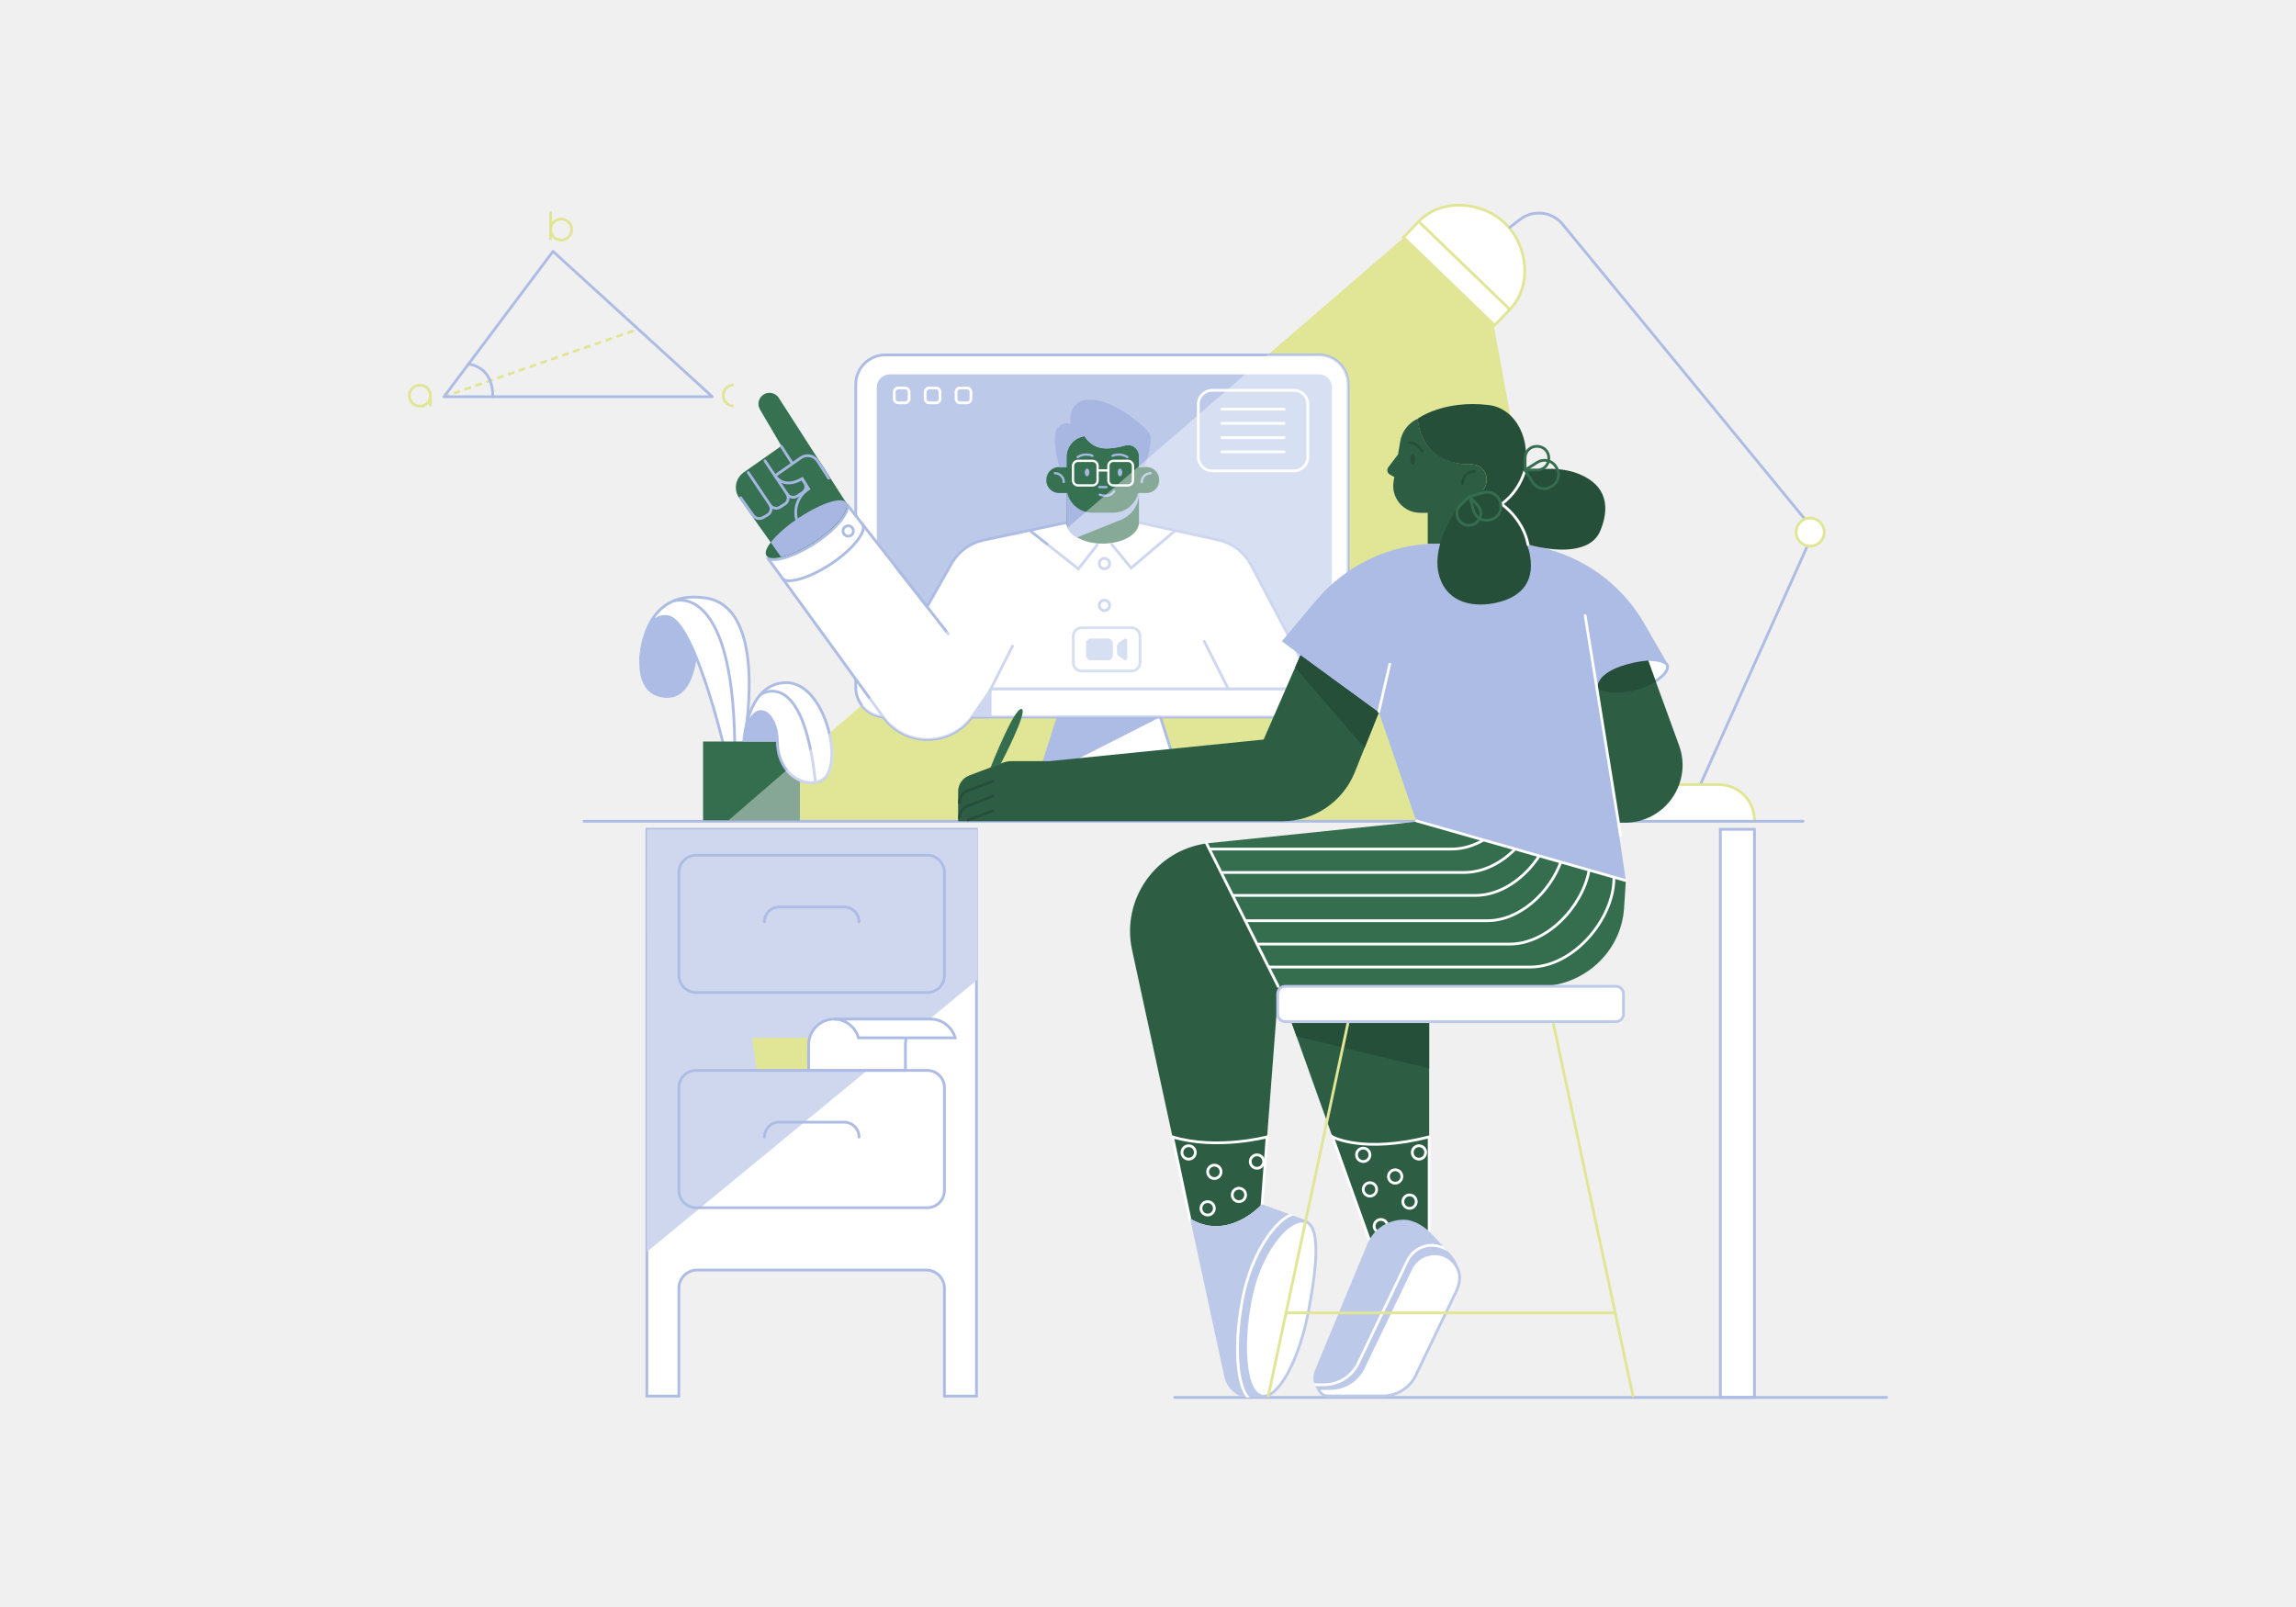
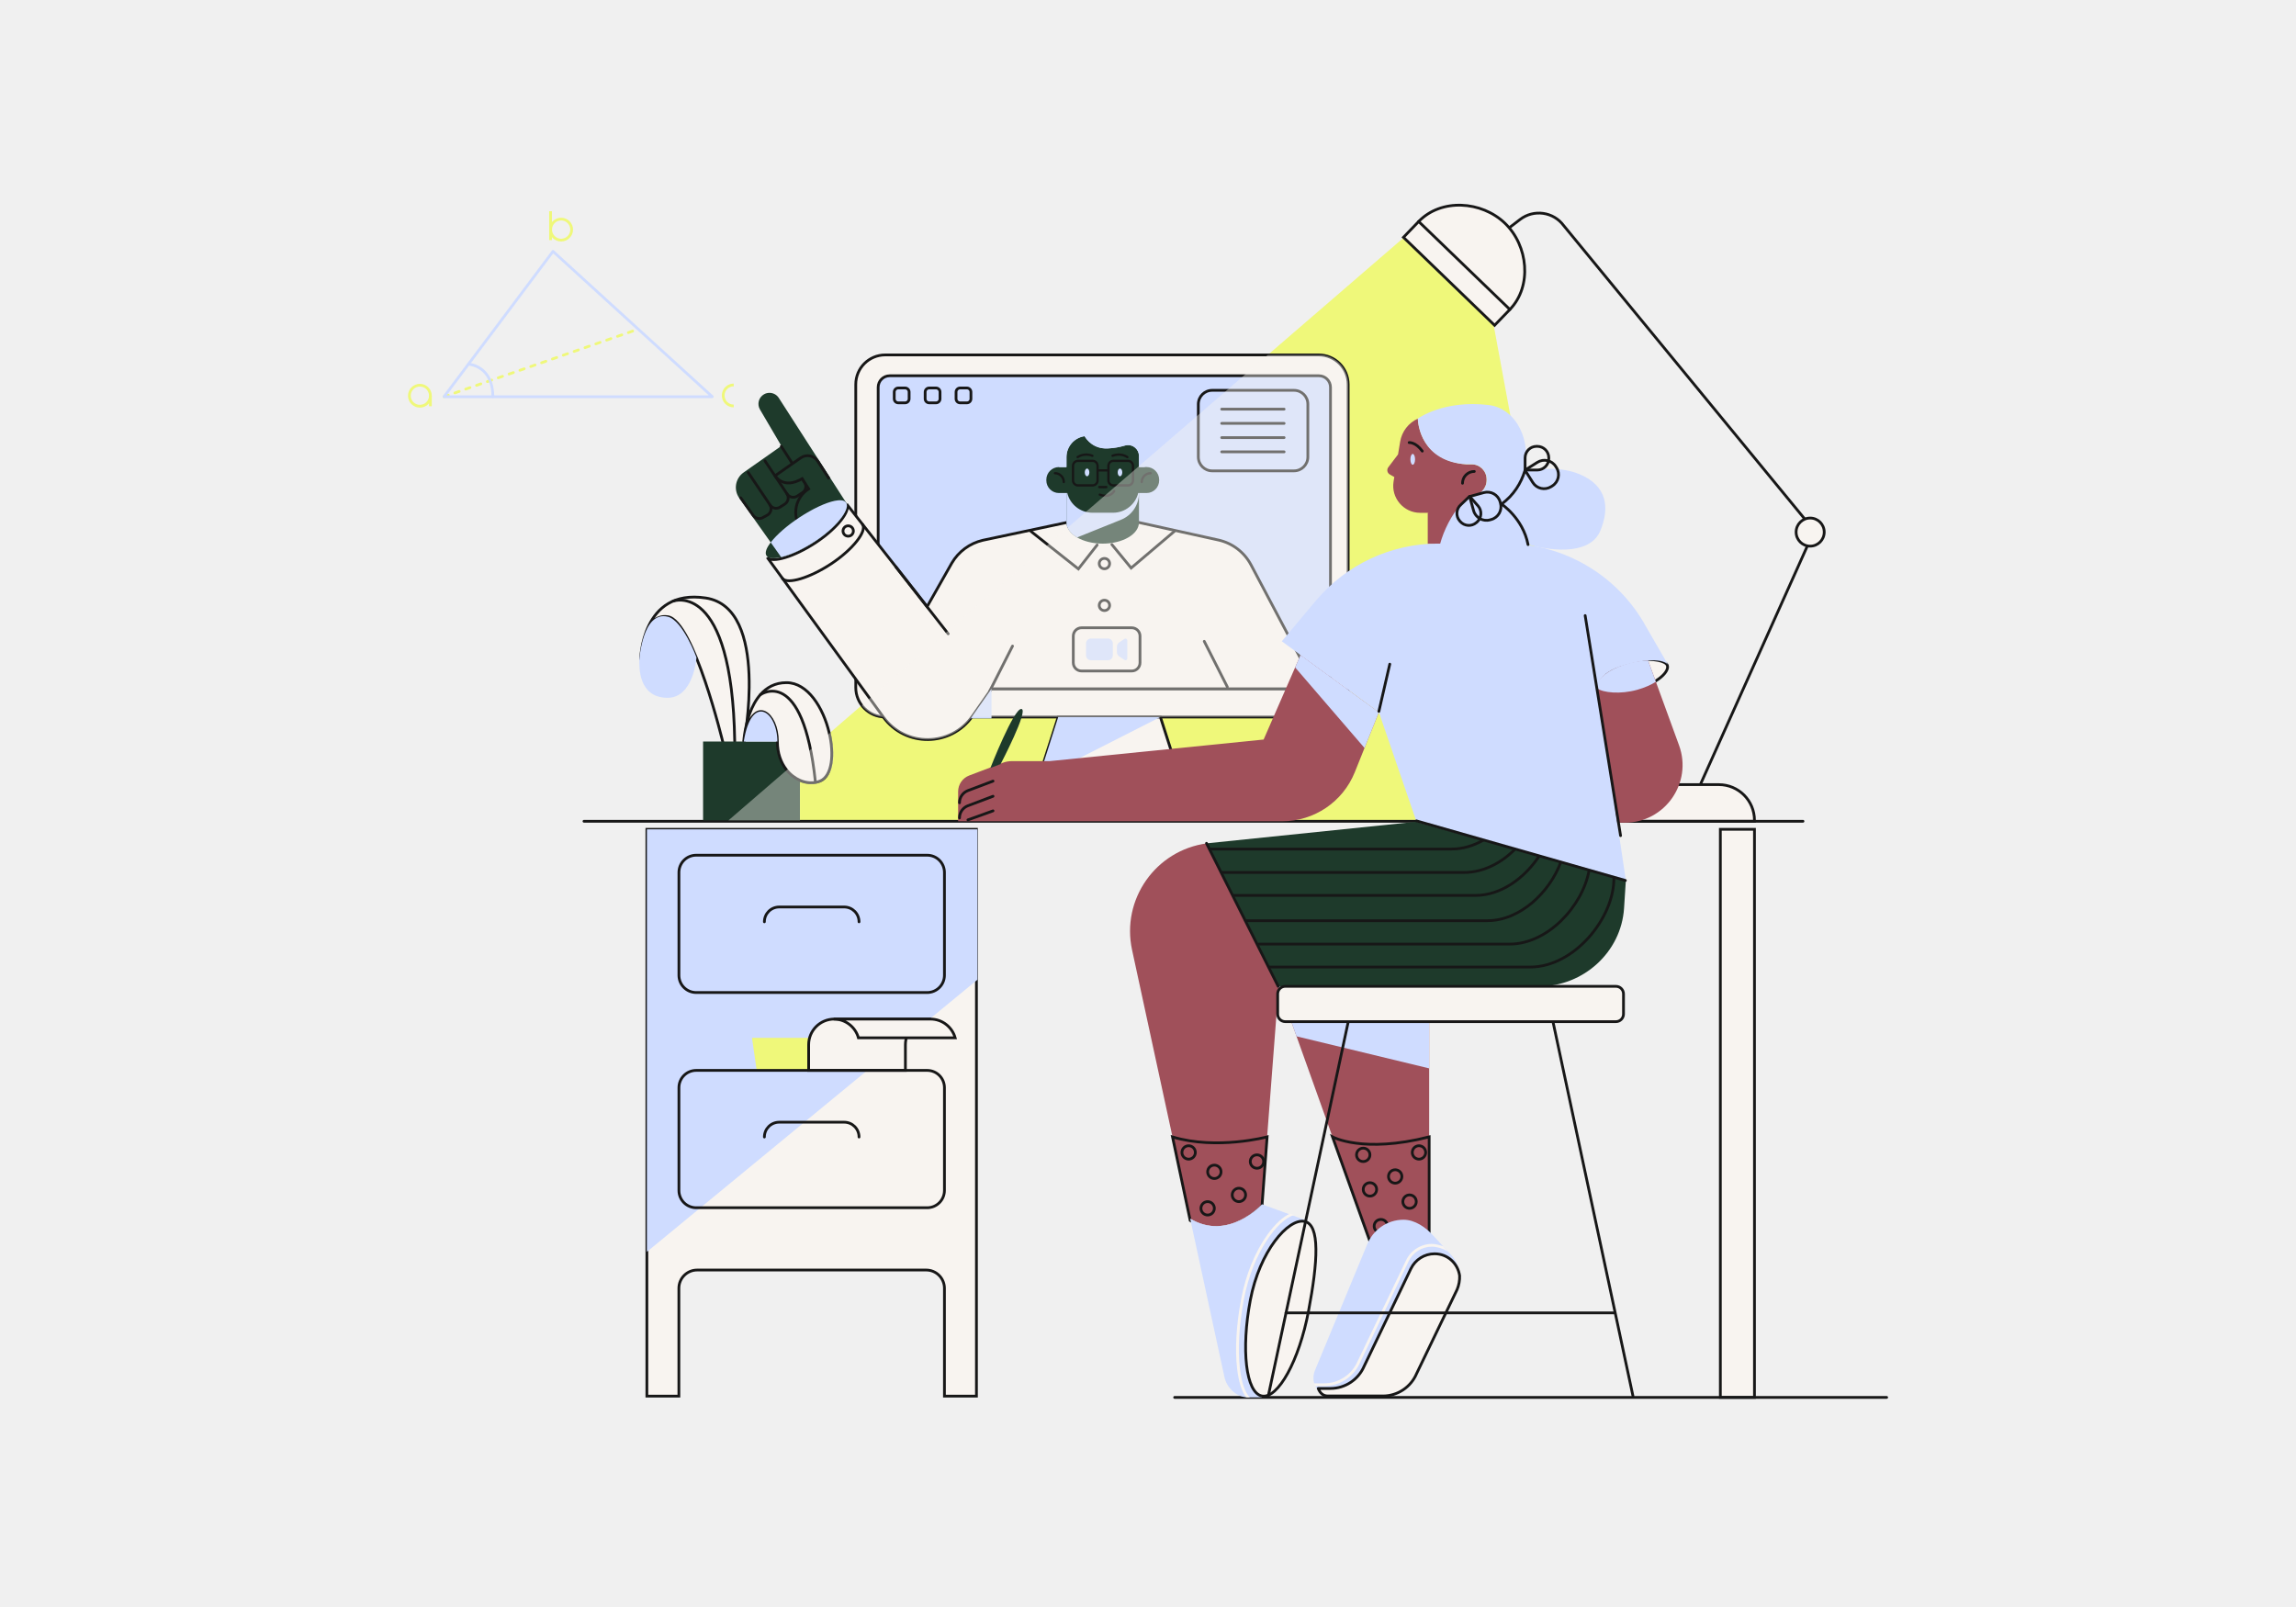
<svg xmlns="http://www.w3.org/2000/svg" version="1.1" id="Слой_1" x="0px" y="0px" viewBox="0 0 5000 3500" style="enable-background:new 0 0 5000 3500;" xml:space="preserve">
  <style type="text/css">
- 	.st0{fill:#E0E695;}
- 	.st1{fill:#FFFFFF;stroke:#E0E695;stroke-width:6;stroke-linecap:round;stroke-miterlimit:10;}
- 	.st2{fill:none;stroke:#E0E695;stroke-width:6;stroke-linecap:round;stroke-miterlimit:10;}
- 	.st3{fill:none;stroke:#ADBCE4;stroke-width:6;stroke-linecap:round;stroke-miterlimit:10;}
- 	.st4{fill:#FFFFFF;stroke:#ADBCE4;stroke-width:6;stroke-linecap:round;stroke-miterlimit:10;}
- 	.st5{fill:#BDC9E9;stroke:#BDC9E9;stroke-width:6;stroke-linejoin:round;stroke-miterlimit:10;}
- 	.st6{fill:none;stroke:#FFFFFF;stroke-width:6;stroke-linecap:round;stroke-miterlimit:10;}
- 	.st7{fill:#ADBCE4;}
- 	.st8{fill:#FFFFFF;stroke:#ADBCE4;stroke-width:6;stroke-miterlimit:10;}
- 	.st9{fill:#356D4F;}
- 	.st10{fill:#367152;}
- 	.st11{fill:none;stroke:#A8B7E2;stroke-width:6;stroke-linecap:round;stroke-miterlimit:10;}
- 	.st12{fill:#A8B7E2;}
- 	.st13{fill:none;stroke:#A8B7E2;stroke-width:5;stroke-linecap:round;stroke-miterlimit:10;}
- 	.st14{fill:none;stroke:#FFFFFF;stroke-width:5;stroke-miterlimit:10;}
- 	.st15{fill:none;stroke:#BDC9E9;stroke-width:6;stroke-linejoin:round;stroke-miterlimit:10;}
- 	.st16{fill:#BDC9E9;}
- 	.st17{fill:#CFD7EF;}
- 	.st18{opacity:0.4;fill:#FFFFFF;}
- 	.st19{fill:#2D5E44;}
- 	.st20{fill:#264F39;}
- 	.st21{fill:#FFFFFF;stroke:#BDC9E9;stroke-width:6;stroke-linejoin:round;stroke-miterlimit:10;}
- 	.st22{fill:#FFFFFF;}
- 	.st23{fill:none;stroke:#FFFFFF;stroke-width:6;stroke-linecap:round;stroke-linejoin:round;stroke-miterlimit:10;}
- 	.st24{fill:#FFFFFF;stroke:#ADBCE4;stroke-width:6;stroke-linejoin:round;stroke-miterlimit:10;}
- 	.st25{fill:none;stroke:#264F39;stroke-width:6;stroke-linecap:round;stroke-miterlimit:10;}
- 	.st26{fill:none;stroke:#356D4F;stroke-width:6;stroke-linejoin:round;stroke-miterlimit:10;}
+ 	.st0{fill:#EFF87A;}
+ 	.st1{fill:#F8F4F0;stroke:#171717;stroke-width:6;stroke-linecap:round;stroke-miterlimit:10;}
+ 	.st2{fill:none;stroke:#171717;stroke-width:6;stroke-linecap:round;stroke-miterlimit:10;}
+ 	.st3{fill:none;stroke:#171717;stroke-width:6;stroke-linecap:round;stroke-miterlimit:10;}
+ 	.st4{fill:#F8F4F0;stroke:#171717;stroke-width:6;stroke-linecap:round;stroke-miterlimit:10;}
+ 	.st5{fill:#CFDCFF;stroke:#171717;stroke-width:6;stroke-linejoin:round;stroke-miterlimit:10;}
+ 	.st6{fill:none;stroke:#171717;stroke-width:6;stroke-linecap:round;stroke-miterlimit:10;}
+ 	.st7{fill:#CFDCFF;}
+ 	.st8{fill:#F8F4F0;stroke:#171717;stroke-width:6;stroke-miterlimit:10;}
+ 	.st9{fill:#1E3A2B;}
+ 	.st10{fill:#1E3A2B;}
+ 	.st11{fill:none;stroke:#171717;stroke-width:6;stroke-linecap:round;stroke-miterlimit:10;}
+ 	.st12{fill:#CFDCFF;}
+ 	.st13{fill:none;stroke:#171717;stroke-width:5;stroke-linecap:round;stroke-miterlimit:10;}
+ 	.st14{fill:none;stroke:#171717;stroke-width:5;stroke-miterlimit:10;}
+ 	.st15{fill:none;stroke:#171717;stroke-width:6;stroke-linejoin:round;stroke-miterlimit:10;}
+ 	.st16{fill:#CFDCFF;}
+ 	.st17{fill:#CFDCFF;}
+ 	.st18{opacity:0.4;fill:#F8F4F0;}
+ 	.st19{fill:#A0505A;}
+ 	.st20{fill:#CFDCFF;}
+ 	.st21{fill:#F8F4F0;stroke:#171717;stroke-width:6;stroke-linejoin:round;stroke-miterlimit:10;}
+ 	.st22{fill:#F8F4F0;}
+ 	.st23{fill:none;stroke:#171717;stroke-width:6;stroke-linecap:round;stroke-linejoin:round;stroke-miterlimit:10;}
+ 	.st24{fill:#F8F4F0;stroke:#171717;stroke-width:6;stroke-linejoin:round;stroke-miterlimit:10;}
+ 	.st25{fill:none;stroke:#171717;stroke-width:6;stroke-linecap:round;stroke-miterlimit:10;}
+ 	.st26{fill:none;stroke:#171717;stroke-width:6;stroke-linejoin:round;stroke-miterlimit:10;}
</style>
  <g id="LAMP">
    <polygon class="st0" points="3055.2,519 3253.1,710 3452,1786.7 1586.3,1786.7  " />
    <g>
      <g>
        <path class="st1" d="M3254.8,708.5l-198.5-191.6l33.2-34.5c48.9-50.8,137-45,187.8,3.8v0c50.8,48.9,59.7,137,10.8,187.8     L3254.8,708.5z" />
        <line class="st2" x1="3288" y1="674" x2="3089.4" y2="482.4" />
      </g>
      <path class="st3" d="M3288.2,494.9l22.2-17c29.8-22.8,72.6-16.8,94.9,13.5l545.6,664.2l-279.3,622.9" />
      <circle class="st1" cx="3942" cy="1158.9" r="30.6" />
      <path class="st1" d="M3594,1708.9h149.1c42.9,0,77.6,34.8,77.6,77.6v2.2h-304.4v-2.2C3516.4,1743.7,3551.1,1708.9,3594,1708.9z" />
    </g>
  </g>
  <g id="COMPUTER">
    <g id="COMPUTER_1_">
      <path class="st4" d="M2871.7,1561.6h-943.9c-35.5,0-64.2-28.7-64.2-64.2V837.2c0-35.5,28.7-64.2,64.2-64.2h943.9    c35.5,0,64.2,28.7,64.2,64.2v660.1C2936,1532.8,2907.2,1561.6,2871.7,1561.6z" />
      <path class="st5" d="M2872.3,1500.2h-934.8c-13.9,0-25.1-11.3-25.1-25.1V843.5c0-13.9,11.3-25.1,25.1-25.1h934.8    c13.9,0,25.1,11.3,25.1,25.1V1475C2897.5,1488.9,2886.2,1500.2,2872.3,1500.2z" />
      <g>
        <path class="st6" d="M1971,877.4h-14.8c-4.8,0-8.8-3.9-8.8-8.8v-14.8c0-4.8,3.9-8.8,8.8-8.8h14.8c4.8,0,8.8,3.9,8.8,8.8v14.8     C1979.7,873.5,1975.8,877.4,1971,877.4z" />
        <path class="st6" d="M2038.3,877.4h-14.8c-4.8,0-8.8-3.9-8.8-8.8v-14.8c0-4.8,3.9-8.8,8.8-8.8h14.8c4.8,0,8.8,3.9,8.8,8.8v14.8     C2047.1,873.5,2043.1,877.4,2038.3,877.4z" />
        <path class="st6" d="M2105.6,877.4h-14.8c-4.8,0-8.8-3.9-8.8-8.8v-14.8c0-4.8,3.9-8.8,8.8-8.8h14.8c4.8,0,8.8,3.9,8.8,8.8v14.8     C2114.4,873.5,2110.5,877.4,2105.6,877.4z" />
      </g>
      <g>
        <polygon class="st4" points="2599,1786.7 2232.6,1786.7 2304.5,1561.6 2527,1561.6    " />
        <polygon class="st7" points="2261.4,1696.6 2304.5,1561.6 2527,1561.6    " />
      </g>
      <g>
        <path class="st6" d="M2817.9,1025.5h-178.1c-16.7,0-30.2-13.5-30.2-30.2v-115c0-16.7,13.5-30.2,30.2-30.2h178.1     c16.7,0,30.2,13.5,30.2,30.2v115C2848.1,1012,2834.6,1025.5,2817.9,1025.5z" />
        <line class="st6" x1="2660.5" y1="891.1" x2="2796.4" y2="891.1" />
        <line class="st6" x1="2660.5" y1="922.1" x2="2796.4" y2="922.1" />
        <line class="st6" x1="2660.5" y1="953.1" x2="2796.4" y2="953.1" />
        <line class="st6" x1="2660.5" y1="984.1" x2="2796.4" y2="984.1" />
      </g>
    </g>
    <g id="TEACHER">
      <g id="SHIRT">
        <path class="st8" d="M2867.1,1500.2h-707.9l-41.5,59.5c-46.9,67.2-146,68.2-194.2,1.9l-252.8-347.7     c10.6,13.2,59.1-1.5,105.3-31.9c46.9-30.9,77.2-69.8,67.7-84.2l175.3,223.4l53.7-94.8c14.7-25.1,39.1-43.1,67.5-49.7l182.7-38.7     h157.5l173.6,38.3c30.2,6.9,55.8,26.6,70.3,53.9L2867.1,1500.2z" />
        <line class="st3" x1="2672.8" y1="1496.1" x2="2622.5" y2="1396.8" />
        <line class="st3" x1="2155.2" y1="1505.4" x2="2205" y2="1407.1" />
        <line class="st3" x1="1950.8" y1="1234.5" x2="2064.9" y2="1380.4" />
        <polyline class="st3" points="2421.3,1186 2463.3,1237.1 2557.3,1157.3    " />
        <polyline class="st3" points="2389.2,1187 2348.4,1239.1 2245.1,1157.3    " />
        <path class="st3" d="M1878.5,1142.5c9.5,14.5-20.9,53.9-68.1,85.2c-46.4,30.8-95.6,45.6-106.3,32.3" />
        <circle class="st3" cx="1847.1" cy="1156.5" r="11.3" />
        <circle class="st3" cx="2405.1" cy="1227.5" r="11.3" />
        <circle class="st3" cx="2405.1" cy="1318.5" r="11.3" />
        <polygon class="st7" points="2114.1,1564.5 2159.2,1500.2 2159.2,1564.5    " />
      </g>
      <g id="ARM">
        <path class="st9" d="M1774.9,1179c-46.2,30.4-94.7,45.1-105.3,31.9c-0.2-0.2-0.3-0.4-0.5-0.7c-2.2-3.3-2-7.8,0-13.3     c6.9-18.1,35.4-46.1,71.6-69.9c28.8-19,57.2-32.2,76.9-36.3c11.4-2.3,19.9-1.6,24,2.8c0,0,0,0,0,0l1,1.2c0,0,0,0,0,0     C1852,1109.1,1821.8,1148.1,1774.9,1179z" />
        <path class="st10" d="M1774.9,1179c-26.3,17.3-53.4,29.6-73.8,34.4c0,0,0,0,0,0l-91.3-128.8c-12.7-18-8.5-42.9,9.6-55.6     l82.2-57.8l-46.6-79.3c-6.8-11.5-2.9-26.4,8.7-33.1c3.8-2.2,7.9-3.2,12-3.2c7.9,0,15.7,3.9,20.3,11.1l145.7,226.6l1,1.6     c0,0,0,0,0,0C1852,1109.1,1821.8,1148.1,1774.9,1179z" />
        <path class="st11" d="M1701.4,972.1l50.9,78.9c4.7,7.4,2.6,17.2-4.8,22l-11.3,7.4c-7.4,4.9-17.4,2.8-22.2-4.6l-48.1-72" />
        <path class="st11" d="M1713.8,1075.6c4.9,7.5,2.7,17.6-4.8,22.4l-10.3,6.5c-7.4,4.7-17.2,2.6-22-4.7" />
        <path class="st11" d="M1629.4,1029.2l47.1,70c4.9,7.5,2.8,17.6-4.9,22.4l-9.6,5.3c-7.2,4.6-16.7,2.7-21.7-4.3l-27.3-38.5" />
        <path class="st10" d="M1807.7,1040.5l-23.9-37.1c-7.9-12.3-24.4-15.7-36.5-7.5l-59.3,40.2c0,0,17.2,30.9,59,6.4l14,22.3l0,0     c-28.6,18.1-36.8,56.2-18.2,84.5L1807.7,1040.5z" />
        <path class="st11" d="M1804.6,1041.5l-23.9-37.1c-7.9-12.3-24.4-15.7-36.5-7.5l-56.2,39.2c0,0,17.2,30.9,59,6.4l14,22.3l0,0     c-28.6,18.1-36.8,56.2-18.2,84.5" />
        <path class="st12" d="M1774.9,1179c-26.3,17.3-53.4,29.6-73.8,34.4h0l-22.7-32c12.7-16.6,35.4-36.6,62.3-54.3     c28.8-19,57.2-32.2,76.9-36.3c11.4-2.3,19.9-1.6,24,2.8c0,0,0,0,0,0l1,1.2c0,0,0,0,0,0c0.1,0.2,0.2,0.3,0.3,0.5     c0.1,0.1,0.1,0.2,0.2,0.4c0.1,0.2,0.2,0.3,0.3,0.5C1850.2,1111.5,1820.3,1149,1774.9,1179z" />
      </g>
      <g id="HEAD_2_">
        <g>
          <path class="st10" d="M2480.3,1050v87.9c0,25.5-35.4,46.1-78.9,46.1c-43.6,0-78.9-20.6-78.9-46.1V1050H2480.3z" />
          <path class="st12" d="M2345.6,1170.5c-14.3-8.3-23.2-19.9-23.2-32.6V1050h157.9v24.4c0,25.3-15.4,48-38.8,57.5L2345.6,1170.5z" />
        </g>
        <path class="st10" d="M2524.3,1044.8v1.5c0,15.2-12.3,27.5-27.5,27.5h-18.1c-6.1,24.6-28.3,42.9-54.9,42.9h-44.8     c-26.5,0-48.8-18.2-54.8-42.9h-18.1c-15.2,0-27.5-12.3-27.5-27.5v-1.5c0-15.2,12.3-27.5,27.5-27.5h16.4v-21.7     c0-23.2,17.1-42.4,39.4-45.6c4.9,8.2,19.7,27.8,49.9,26.7c14.2-0.5,27.4-3.2,38.3-6.4c13.1-3.8,26.2,4.2,29.5,16.7     c0.5,2.8,0.8,5.6,0.8,8.5v21.7h16.4C2511.9,1017.2,2524.3,1029.6,2524.3,1044.8z" />
        <path class="st12" d="M2492.9,1017.2h-12.6v-24.1c0-2.1-0.3-4.2-0.8-6.1c-3.3-12.5-16.4-20.5-29.5-16.7     c-10.9,3.2-24,5.9-38.3,6.4c-30.2,1.1-45-18.5-49.9-26.7c-22.3,3.2-39.4,22.4-39.4,45.6v21.7h-15.7c0,0-18-65.1-4.5-83.5     c13.3-18.1,29.3-10.2,29.3-10.2s-9.6-54.2,44-53.2c53.5,1,123.1,63.1,128.2,74.5C2511.7,962.4,2492.9,1017.2,2492.9,1017.2z" />
        <g>
          <g>
            <path class="st13" d="M2486.4,1049.9c0-10.7,8.7-19.3,19.3-19.3" />
            <path class="st13" d="M2316.6,1049.9c0-10.7-8.7-19.3-19.3-19.3" />
          </g>
          <g>
            <path class="st13" d="M2455.1,995.6c0,0-14.2-10.4-32.3-2.9" />
            <path class="st13" d="M2346.7,995.6c0,0,14.2-10.4,32.3-2.9" />
            <path class="st13" d="M2426.3,1069.4c0,0-7.7,16.6-31.3,7.9" />
            <path class="st13" d="M2393.9,1060.8c6.1,0.4,15.4,0,15.4,0" />
            <ellipse class="st12" cx="2439" cy="1028.9" rx="5" ry="8.4" />
            <ellipse class="st12" cx="2367.3" cy="1028.9" rx="5" ry="8.4" />
          </g>
        </g>
        <g>
          <path class="st14" d="M2379.2,1057.2h-31.5c-6.1,0-11-4.9-11-11v-31.5c0-6.1,4.9-11,11-11h31.5c6.1,0,11,4.9,11,11v31.5      C2390.3,1052.2,2385.3,1057.2,2379.2,1057.2z" />
          <path class="st14" d="M2456.3,1057.2h-31.5c-6.1,0-11-4.9-11-11v-31.5c0-6.1,4.9-11,11-11h31.5c6.1,0,11,4.9,11,11v31.5      C2467.3,1052.2,2462.4,1057.2,2456.3,1057.2z" />
          <line class="st14" x1="2390.3" y1="1024.5" x2="2413.8" y2="1024.5" />
        </g>
      </g>
    </g>
    <g id="ICON">
      <path class="st15" d="M2464.6,1461.4h-109.3c-9.9,0-18-8-18-18v-58.1c0-9.9,8-18,18-18h109.3c9.9,0,18,8,18,18v58.1    C2482.6,1453.3,2474.6,1461.4,2464.6,1461.4z" />
      <g>
        <path class="st16" d="M2412.7,1438h-37c-5.9,0-10.7-4.8-10.7-10.7v-25.9c0-5.9,4.8-10.7,10.7-10.7h37c5.9,0,10.7,4.8,10.7,10.7     v25.9C2423.4,1433.2,2418.6,1438,2412.7,1438z" />
        <path class="st16" d="M2448.7,1437.3l-11.4-7.6c-3.1-2.1-5-5.7-5-9.6v-11.4c0-3.9,1.9-7.5,5-9.6l11.4-7.6     c2.7-1.8,6.2,0.2,6.2,3.6v38.7C2455,1437.1,2451.4,1439.1,2448.7,1437.3z" />
      </g>
    </g>
  </g>
  <g id="TABLE">
    <line class="st3" x1="3926.4" y1="1788.7" x2="1271.7" y2="1788.7" />
    <g>
      <path class="st4" d="M2126.4,1806.2v1234.6h-69.7v-235c0-21.9-17.8-39.7-39.7-39.7h-498.9c-21.9,0-39.7,17.8-39.7,39.7v235h-69.7    V1806.2H2126.4z" />
      <polygon class="st17" points="2128.5,1806.2 2128.5,2133.8 1408.7,2726.5 1408.8,1806.2   " />
      <path class="st3" d="M2056.7,1900.2v223.9c0,20.8-16.8,37.6-37.6,37.6h-503c-20.8,0-37.6-16.8-37.6-37.6v-223.9    c0-20.8,16.8-37.6,37.6-37.6h503C2039.9,1862.6,2056.7,1879.4,2056.7,1900.2z" />
      <polygon class="st0" points="1895.5,2331.3 1647.9,2331.3 1637.6,2260.4 1885.3,2260.4   " />
      <g>
        <path class="st4" d="M2027.6,2219.5c-30.9,0-55.9,25-55.9,55.9v55.9H1761v-55.9c0-30.9,25-55.9,55.9-55.9H2027.6z" />
        <path class="st4" d="M2080.1,2260.4h-210.7c-6.5-23.6-28.2-40.9-53.9-40.9h210.7C2051.9,2219.5,2073.5,2236.8,2080.1,2260.4z" />
      </g>
      <path class="st3" d="M2056.7,2368.9v223.9c0,20.8-16.8,37.6-37.6,37.6h-503c-20.8,0-37.6-16.8-37.6-37.6v-223.9    c0-20.8,16.8-37.6,37.6-37.6h503C2039.9,2331.3,2056.7,2348.1,2056.7,2368.9z" />
      <path class="st3" d="M1664.6,2007.7c0-17.8,14.4-32.3,32.3-32.3h141.5c17.8,0,32.3,14.4,32.3,32.3" />
      <path class="st3" d="M1664.6,2476.4c0-17.8,14.4-32.3,32.3-32.3h141.5c17.8,0,32.3,14.4,32.3,32.3" />
    </g>
    <rect x="3746.4" y="1806.2" class="st4" width="74.3" height="1237.3" />
    <line class="st3" x1="2558" y1="3043.5" x2="4108.6" y2="3043.5" />
  </g>
  <g id="PLANT">
    <path class="st4" d="M1619.7,1619h-44.9c0,0-64.1-267.1-120.4-275.8s-59.2,94.1-59.2,94.1s1-156.3,141.7-134.9   C1677.7,1323.8,1619.7,1619,1619.7,1619z" />
    <path class="st3" d="M1465.9,1309.2c0,0,128.3-47.4,134.1,305.8" />
    <rect x="1531.1" y="1615" class="st9" width="210.9" height="171.7" />
    <path class="st4" d="M1786.4,1700.9c-13.4,5.8-29.4,5.1-44.3-1.4c-11-4.8-21.4-12.7-29.8-23.5c-11.6-15-19.4-35.5-19.4-61v0   c0-61.8-49.2-100.6-69.4-18.8c-1.4,5.7-2.7,11.9-3.8,18.8l0-0.2l0-0.4v0c0-0.2,0-0.5,0.1-0.8l0-0.4c0.4-5.1,1.9-20.2,6.5-38.4   c3.4-13.5,8.5-28.5,16.1-42.4c3.8-6.9,8.2-13.5,13.4-19.4c13.4-15.4,31.8-26.2,56.9-26.2c46.2,0,80,54.4,92.9,108.6   C1816.9,1642.5,1812.3,1689.6,1786.4,1700.9z" />
    <path class="st3" d="M1655.9,1513c0,0,92.6-65.9,119.8,189.8" />
    <path class="st7" d="M1392.2,1437.3c0,16.5-1.9,79.6,58.3,82.5s66.2-88,66.2-88s-29.6-80.4-62.3-88.6   C1399.1,1329.3,1392.2,1437.3,1392.2,1437.3z" />
    <path class="st7" d="M1692.9,1615h-73.2C1636.6,1509.1,1692.9,1548.9,1692.9,1615z" />
  </g>
  <g id="LIGHT">
    <path class="st18" d="M2936,837.2v660.1c0,35.5-28.8,64.2-64.2,64.2h-755.5c-47.4,65.3-145.1,65.6-192.9,0l-0.1-0.1   c-19-1.3-35.8-11-46.6-25.3l17.4-15l444-383.2L2760.9,773h110.9C2907.2,773,2936,801.8,2936,837.2z" />
    <path class="st18" d="M1786.4,1703.9c-13.3,6-29.4,5.1-44.3-1.4v84.2h-155.7l126-108.7l29.8-25.7l22.7-19.6l43.9-37.3   C1821.6,1650,1814.5,1691,1786.4,1703.9z" />
  </g>
  <g id="TRIANGLE">
    <g>
      <g>
        <path class="st0" d="M966.9,867c-1.2,0-2.4-0.8-2.8-2c-0.5-1.6,0.3-3.3,1.8-3.8l9.4-3.3c1.6-0.5,3.3,0.3,3.8,1.8     c0.5,1.6-0.3,3.3-1.8,3.8l-9.4,3.3C967.5,866.9,967.2,867,966.9,867z M990.5,858.8c-1.2,0-2.4-0.8-2.8-2     c-0.5-1.6,0.3-3.3,1.8-3.8l9.4-3.3c1.6-0.5,3.3,0.3,3.8,1.8c0.5,1.6-0.3,3.3-1.8,3.8l-9.4,3.3     C991.2,858.7,990.8,858.8,990.5,858.8z M1014.1,850.5c-1.2,0-2.4-0.8-2.8-2c-0.5-1.6,0.3-3.3,1.8-3.8l9.4-3.3     c1.6-0.5,3.3,0.3,3.8,1.8c0.5,1.6-0.3,3.3-1.8,3.8l-9.4,3.3C1014.8,850.5,1014.4,850.5,1014.1,850.5z M1037.7,842.3     c-1.2,0-2.4-0.8-2.8-2c-0.5-1.6,0.3-3.3,1.8-3.8l9.4-3.3c1.6-0.5,3.3,0.3,3.8,1.8c0.5,1.6-0.3,3.3-1.8,3.8l-9.4,3.3     C1038.4,842.3,1038.1,842.3,1037.7,842.3z M1061.3,834.1c-1.2,0-2.4-0.8-2.8-2c-0.5-1.6,0.3-3.3,1.8-3.8l9.4-3.3     c1.6-0.5,3.3,0.3,3.8,1.8c0.5,1.6-0.3,3.3-1.8,3.8l-9.4,3.3C1062,834.1,1061.7,834.1,1061.3,834.1z M1085,825.9     c-1.2,0-2.4-0.8-2.8-2c-0.5-1.6,0.3-3.3,1.8-3.8l9.4-3.3c1.6-0.5,3.3,0.3,3.8,1.8c0.5,1.6-0.3,3.3-1.8,3.8l-9.4,3.3     C1085.6,825.9,1085.3,825.9,1085,825.9z M1108.6,817.7c-1.2,0-2.4-0.8-2.8-2c-0.5-1.6,0.3-3.3,1.8-3.8l9.4-3.3     c1.6-0.5,3.3,0.3,3.8,1.8c0.5,1.6-0.3,3.3-1.8,3.8l-9.4,3.3C1109.2,817.6,1108.9,817.7,1108.6,817.7z M1132.2,809.5     c-1.2,0-2.4-0.8-2.8-2c-0.5-1.6,0.3-3.3,1.8-3.8l9.4-3.3c1.6-0.5,3.3,0.3,3.8,1.8c0.5,1.6-0.3,3.3-1.8,3.8l-9.4,3.3     C1132.8,809.4,1132.5,809.5,1132.2,809.5z M1155.8,801.3c-1.2,0-2.4-0.8-2.8-2c-0.5-1.6,0.3-3.3,1.8-3.8l9.4-3.3     c1.6-0.5,3.3,0.3,3.8,1.8c0.5,1.6-0.3,3.3-1.8,3.8l-9.4,3.3C1156.5,801.2,1156.1,801.3,1155.8,801.3z M1179.4,793.1     c-1.2,0-2.4-0.8-2.8-2c-0.5-1.6,0.3-3.3,1.8-3.8l9.4-3.3c1.6-0.5,3.3,0.3,3.8,1.8c0.5,1.6-0.3,3.3-1.8,3.8l-9.4,3.3     C1180.1,793,1179.7,793.1,1179.4,793.1z M1203,784.9c-1.2,0-2.4-0.8-2.8-2c-0.5-1.6,0.3-3.3,1.8-3.8l9.4-3.3     c1.6-0.5,3.3,0.3,3.8,1.8c0.5,1.6-0.3,3.3-1.8,3.8l-9.4,3.3C1203.7,784.8,1203.3,784.9,1203,784.9z M1226.6,776.6     c-1.2,0-2.4-0.8-2.8-2c-0.5-1.6,0.3-3.3,1.8-3.8l9.4-3.3c1.6-0.5,3.3,0.3,3.8,1.8c0.5,1.6-0.3,3.3-1.8,3.8l-9.4,3.3     C1227.3,776.6,1227,776.6,1226.6,776.6z M1250.2,768.4c-1.2,0-2.4-0.8-2.8-2c-0.5-1.6,0.3-3.3,1.8-3.8l9.4-3.3     c1.6-0.5,3.3,0.3,3.8,1.8c0.5,1.6-0.3,3.3-1.8,3.8l-9.4,3.3C1250.9,768.4,1250.6,768.4,1250.2,768.4z M1273.9,760.2     c-1.2,0-2.4-0.8-2.8-2c-0.5-1.6,0.3-3.3,1.8-3.8l9.4-3.3c1.6-0.5,3.3,0.3,3.8,1.8c0.5,1.6-0.3,3.3-1.8,3.8l-9.4,3.3     C1274.5,760.2,1274.2,760.2,1273.9,760.2z M1297.5,752c-1.2,0-2.4-0.8-2.8-2c-0.5-1.6,0.3-3.3,1.8-3.8l9.4-3.3     c1.6-0.5,3.3,0.3,3.8,1.8c0.5,1.6-0.3,3.3-1.8,3.8l-9.4,3.3C1298.1,752,1297.8,752,1297.5,752z M1321.1,743.8     c-1.2,0-2.4-0.8-2.8-2c-0.5-1.6,0.3-3.3,1.8-3.8l9.4-3.3c1.6-0.5,3.3,0.3,3.8,1.8c0.5,1.6-0.3,3.3-1.8,3.8l-9.4,3.3     C1321.7,743.8,1321.4,743.8,1321.1,743.8z M1344.7,735.6c-1.2,0-2.4-0.8-2.8-2c-0.5-1.6,0.3-3.3,1.8-3.8l9.4-3.3     c1.6-0.5,3.3,0.3,3.8,1.8c0.5,1.6-0.3,3.3-1.8,3.8l-9.4,3.3C1345.4,735.5,1345,735.6,1344.7,735.6z M1368.3,727.4     c-1.2,0-2.4-0.8-2.8-2c-0.5-1.6,0.3-3.3,1.8-3.8l9.4-3.3c1.6-0.5,3.3,0.3,3.8,1.8c0.5,1.6-0.3,3.3-1.8,3.8l-9.4,3.3     C1369,727.3,1368.6,727.4,1368.3,727.4z" />
      </g>
      <g>
        <path class="st7" d="M1073.3,867c-1.7,0-3-1.3-3-3c0-27.1-8.4-46.8-25.1-58.4c-12.5-8.7-25.2-9.5-25.3-9.5     c-1.7-0.1-2.9-1.5-2.8-3.2c0.1-1.7,1.5-2.9,3.1-2.8c0.6,0,14.3,0.8,28.2,10.4c23.1,16,27.9,43.4,27.9,63.5     C1076.3,865.6,1075,867,1073.3,867z" />
      </g>
      <g>
        <path class="st7" d="M1551.1,867H966.9c-1.1,0-2.2-0.6-2.7-1.7c-0.5-1-0.4-2.2,0.3-3.1l237.4-316.5c0.5-0.7,1.3-1.1,2.1-1.2     c0.8-0.1,1.7,0.2,2.3,0.8l346.9,316.5c0.9,0.8,1.2,2.1,0.8,3.3C1553.5,866.2,1552.4,867,1551.1,867z M972.9,861h570.5     l-338.7-309.1L972.9,861z" />
      </g>
    </g>
    <g>
      <g>
        <path class="st0" d="M914.4,887.8c-14.3,0-25.9-11.6-25.9-25.9c0-14.3,11.6-25.9,25.9-25.9c14.3,0,25.9,11.6,25.9,25.9     C940.3,876.2,928.7,887.8,914.4,887.8z M914.4,841.9c-11,0-19.9,8.9-19.9,19.9s8.9,19.9,19.9,19.9s19.9-8.9,19.9-19.9     S925.4,841.9,914.4,841.9z" />
      </g>
      <g>
        <rect x="934.3" y="861.9" class="st0" width="6" height="22.9" />
      </g>
    </g>
    <g>
      <g>
        <path class="st0" d="M1222,526c-14.3,0-25.9-11.6-25.9-25.9c0-14.3,11.6-25.9,25.9-25.9c14.3,0,25.9,11.6,25.9,25.9     C1247.9,514.3,1236.3,526,1222,526z M1222,480.1c-11,0-19.9,8.9-19.9,19.9S1211,520,1222,520s19.9-8.9,19.9-19.9     S1233,480.1,1222,480.1z" />
      </g>
      <g>
        <rect x="1195.9" y="460" class="st0" width="6" height="62.9" />
      </g>
    </g>
    <g>
      <path class="st0" d="M1597.8,887.2c-14.3,0-25.9-11.6-25.9-25.9c0-14.3,11.6-25.9,25.9-25.9v6c-11,0-19.9,8.9-19.9,19.9    s8.9,19.9,19.9,19.9V887.2z" />
    </g>
  </g>
  <g id="GIRL">
    <g id="GIRL_1_">
      <g id="LEGS">
        <g id="RIGHT_LEG">
          <polygon class="st19" points="3112.3,2148.2 3112.3,2704.8 2983.7,2704.8 2901.8,2476.1 2784.5,2148.2     " />
          <polygon class="st20" points="2784.5,2148.2 3112.3,2148.2 3112.3,2326.9 2823.5,2257.1     " />
          <g>
            <path class="st6" d="M3112.3,2476.1v228.7h-128.6l-81.9-228.7C2901.8,2476.1,2968.1,2512.7,3112.3,2476.1z" />
            <circle class="st6" cx="2968.7" cy="2515.2" r="14.6" />
            <circle class="st6" cx="3038.3" cy="2562.3" r="14.6" />
            <circle class="st6" cx="3090.1" cy="2510" r="14.6" />
            <circle class="st6" cx="3069.6" cy="2617.1" r="14.6" />
            <circle class="st6" cx="2983.3" cy="2590.5" r="14.6" />
            <circle class="st6" cx="3007.1" cy="2670.5" r="14.6" />
          </g>
          <g>
            <path class="st16" d="M3173.1,2808.6l-88.2,183.1c-12.5,29.5-41.4,48.7-73.5,48.7h-112.5c-28.8,0-46.3-29.2-35.3-55.8       l113.1-272.8c6.3-16.6,17.4-30.4,31.3-40.1c14-9.7,30.8-15.2,48.5-15.2c24.6,0,49,16.7,65.2,35.2l39.2,42.3       C3179,2754.6,3183.7,2783.5,3173.1,2808.6z" />
            <path class="st21" d="M3173.1,2808.6l-88.2,183.1c-12.5,29.5-41.4,48.7-73.5,48.7h-119.6c-11.1,0-17.4-6.9-21.1-16.4h26.6       c32.1,0,61-19.2,73.5-48.7l101.7-212.1c9.5-19.8,29.6-32.5,51.6-32.5c28.7,0,50.5,21,54.5,47.6       C3179,2788.5,3177.2,2798.8,3173.1,2808.6z" />
            <g>
              <path class="st22" d="M3152.8,2725.2c-10.6-5.8-23.4-10-34.6-10c-21.5,0-41.4,12.5-50.7,31.9l-105.3,219.6        c-13.4,31.7-44.4,52.2-78.9,52.2h-19.4c-1-1.9-1.7-3.9-2.4-6h21.8c32.1,0,60.9-19.1,73.4-48.6l0.1-0.1l105.4-219.7        c10.3-21.5,32.3-35.3,56.1-35.3c7.6,0,16.7,2.5,24.5,5.2L3152.8,2725.2z" />
            </g>
          </g>
        </g>
        <g id="LEFT_LEG">
          <path class="st19" d="M2784.5,2148.2l-25.1,327.9l-11.2,146.9c0,0-73.1,81.4-156.3,31.2l-38.5-178l-88.1-407.3      c-23.8-110.1,51.4-217.2,163.1-232.1L2784.5,2148.2z" />
          <g>
            <path class="st6" d="M2759.4,2476.1l-11.2,150.9c0,0-73.1,81.4-156.3,31.2l-38.5-182       C2650.1,2505.2,2759.4,2476.1,2759.4,2476.1z" />
            <circle class="st6" cx="2644.5" cy="2552.2" r="14.6" />
            <circle class="st6" cx="2737.3" cy="2529.8" r="14.6" />
            <circle class="st6" cx="2588.5" cy="2510" r="14.6" />
            <circle class="st6" cx="2629.9" cy="2631.7" r="14.6" />
            <circle class="st6" cx="2698" cy="2602.5" r="14.6" />
          </g>
          <g>
            <path class="st16" d="M2844.6,2658l-96.4,385.5h-30.4c-1.4,0-2.7-0.1-4.1-0.2c-23-2.1-42.4-21.5-47.3-44.4l-74.6-344.9       c83.2,50.3,156.4-31.1,156.4-31.1L2844.6,2658z" />
            <path class="st21" d="M2849.5,2855.8c20.3-107.2,25.9-189.1-9.1-195.7c-35-6.6-97.3,64.5-117.6,171.7       c-20.3,107.2-9.7,202,25.3,208.6C2783.1,3047.1,2829.2,2963.1,2849.5,2855.8z" />
            <g>
              <path class="st22" d="M2708.8,2830.1c-10.5,55.6-13.6,109.3-8.6,151.3c3.6,30.2,11.2,51.7,21.6,62.1h-4        c-1.4,0-2.7-0.1-4.1-0.2c-9.4-12.4-16.1-33.2-19.5-61.2c-5.1-42.5-2-96.9,8.7-153.1c10.1-53.2,30.5-103.1,57.6-140.6        c16.2-22.4,33.2-38.1,48.7-45.2l9,3C2782.5,2656.8,2728.3,2727.2,2708.8,2830.1z" />
            </g>
          </g>
        </g>
      </g>
      <g id="SKIRT">
        <path class="st9" d="M2628.4,1836.7l456.2-47l456,127.9l-3.9,60.6c-6.2,95.6-88.6,170-184.4,170h-567.7L2628.4,1836.7z" />
        <g>
          <path class="st23" d="M3514.6,1913.2c0,86.8-86.6,193-182.4,193h-567.7" />
          <path class="st23" d="M3460.5,1895.9c-14.2,77.5-90,160.3-173,160.3h-546" />
          <path class="st23" d="M3399,1877.5c-24,65.8-89.1,127.7-159.6,127.7h-526.9" />
          <path class="st23" d="M3351.7,1864.6c-31.5,47.9-83.2,85.6-138.3,85.6h-526.9" />
          <path class="st23" d="M3298.9,1849.8c-30.3,30.5-69.5,50.4-110.5,50.4h-526.9" />
          <path class="st23" d="M3230.2,1829.9c-21.4,12.1-44.8,19.3-68.8,19.3h-526.9" />
          <line class="st23" x1="2783.5" y1="2148.2" x2="2627.4" y2="1836.7" />
        </g>
      </g>
      <g id="HANDS">
        <g id="RIGHT_HAND">
          <path class="st24" d="M3565.6,1500.2c-43,12.2-85.3,8.6-89.8-4.5c-4.2-12.5,14.8-33.9,53.3-48.1c1.9-0.7,3.9-1.4,5.9-2.1      c11.6-3.9,23.2-6.4,34.1-7.7c32.3-4.1,58.6,1.7,61.9,11.5C3635.5,1462.4,3611.1,1487.3,3565.6,1500.2z" />
          <path class="st19" d="M3538.4,1791.8h-16.5l-43.3-292.3l0-0.2l-1.1-7.3c2.1-13.3,22.9-32.1,59.6-44.3c18.3-6.1,36.5-8.8,52-9.1      l15.8,43.3l1.5,4.1l50,137.1C3686.4,1705,3625.7,1791.8,3538.4,1791.8z" />
          <path class="st20" d="M3605.9,1485c-10.5,6.6-24.1,12.7-40.3,17.3c-37.2,10.5-74.9,6.2-87-2.8l0-0.2l-1.1-7.3      c2.1-13.3,22.9-32.1,59.6-44.3c18.3-6.1,36.5-8.8,52-9.1L3605.9,1485z" />
        </g>
        <g id="LEFT_HAND">
          <path class="st19" d="M3002.8,1551.3l-52.5,130.6c-25.9,64.5-88.5,106.8-158.1,106.8h-705.7v-64.6c0-15.6,9.6-29.6,24.2-35.1      l72.5-27.5c6.6-2.5,13.5-3.8,20.5-3.8h82.3l465.8-47l80.4-184.1L3002.8,1551.3z" />
          <path class="st25" d="M2162.5,1701.2l-54.7,20.7c-11,4.2-18.3,14.7-18.3,26.5" />
          <path class="st25" d="M2162.5,1734.2l-54.7,20.7c-11,4.2-18.3,14.7-18.3,26.5" />
          <line class="st25" x1="2162.5" y1="1766" x2="2107.8" y2="1785.7" />
          <path class="st9" d="M2156.8,1672.6c0,0,51.2-130.7,67.6-128.5c16.4,2.2-45.4,120.1-45.4,120.1L2156.8,1672.6z" />
          <polygon class="st20" points="2832.2,1426.7 2820.4,1453.6 2971.5,1629.1 3002.8,1551.3     " />
        </g>
      </g>
      <g id="T-SHIRT">
        <path class="st7" d="M3478.6,1499.6l62,418l-455.9-127.9l-81.9-238.5l-211.4-154.5l74.2-88.4c66.2-78.9,163.9-124.5,266.9-124.5     h146.5c127.4,0,244.7,69.6,305.8,181.4l47.5,82.2c0,0-14.3-21-91.4,0.1C3473,1466.2,3478.6,1499.6,3478.6,1499.6z" />
        <line class="st23" x1="3002.8" y1="1549.3" x2="3026.5" y2="1446.5" />
        <line class="st23" x1="3529.1" y1="1820" x2="3452" y2="1340.7" />
        <line class="st23" x1="3084.6" y1="1787.8" x2="3539.6" y2="1917.6" />
      </g>
      <g id="HEAD">
        <polygon id="NECK" class="st19" points="3109.2,1117 3109.2,1184.2 3227.8,1183.2 3227.8,1064.6    " />
        <g id="HEAD_1_">
          <path class="st19" d="M3237.4,1043.9v1.8c0,18-13.6,32.6-31.6,32.6h-7c-4.5,17.8-44.5,38.6-72.9,38.6h-33.1      c-36.2,0-63.9-32.5-58-68.3l1.6-9.7l-9.8-5.5c-5.6-3.2-7.2-10.5-3.3-15.7l21.2-28l4.6-27.6c3.7-22.7,18.6-41.2,38.4-50.3      c7.8,87.9,85.4,98.3,105.9,99.5h11.4C3222.8,1011.3,3237.4,1025.9,3237.4,1043.9z" />
          <path class="st25" d="M3184.9,1052.5c0-14.2,11.5-25.7,25.7-25.7" />
          <ellipse class="st20" cx="3076.5" cy="1000.4" rx="5.1" ry="11.8" />
          <path class="st25" d="M3068.7,963.9c0,0,14.1-1.4,28.6,18.6" />
        </g>
        <g id="HAIR">
          <path class="st20" d="M3193.4,1011.3h11.4c18,0,32.6,14.6,32.6,32.6v1.8c0,18-13.6,32.6-31.6,32.6l-7.7,5.4      c-32.4,20.8-77.2,102.6-66.2,160.5c12.4,65.1,69.1,79.6,121.5,69.6c52.4-10,90.6-40.5,78.2-105.7c-1.4-7.7-3.7-15.4-6.6-23      c0.9,0.3,1.7,0.6,2.6,0.9c63,17.2,137,19.2,157.4-30c20.4-49.2,15.8-97.9-45.5-123.3c-35.6-14.8-84-14.7-121.5-4.5      c18.9-65.7-14.7-138.8-76.4-146.1c-96.9-11.5-152.5,28.5-154,29.6c0,0,0,0,0,0C3087.5,923.3,3095.4,1005.6,3193.4,1011.3z" />
          <path class="st23" d="M3320.5,1025.9c-7.9,25.7-24.2,53.2-50.7,71.9c0,0,46.8,30.9,57.8,88.3" />
          <g>
            <g>
              <path class="st26" d="M3347.7,1023.7h-26.5v-26.5c0-13.9,11.2-25.1,25.1-25.1h1.4c13.9,0,25.1,11.2,25.1,25.1v1.4        C3372.9,1012.4,3361.6,1023.7,3347.7,1023.7z" />
              <path class="st26" d="M3338,1050.9l-17-27l27-17c13.5-8.5,31.4-4.5,39.9,9l1.6,2.5c8.5,13.5,4.5,31.4-9,39.9l-2.5,1.6        C3364.3,1068.4,3346.5,1064.4,3338,1050.9z" />
            </g>
            <g>
              <path class="st26" d="M3181.4,1099.1l18.9-18.1l18.5,20.9c9.1,10.5,7.9,26.4-2.6,35.4l-1.1,0.9c-10.5,9.1-26.4,7.9-35.4-2.6        l-0.9-1.1C3169.7,1124.1,3170.9,1108.2,3181.4,1099.1z" />
              <path class="st26" d="M3209,1112.1l-8.5-30.7l30.7-8.5c15.4-4.3,31.3,4.7,35.6,20.1l0.8,2.9c4.3,15.4-4.7,31.3-20.1,35.6        l-2.9,0.8C3229.2,1136.5,3213.3,1127.4,3209,1112.1z" />
            </g>
          </g>
        </g>
      </g>
    </g>
    <g id="CHAIR">
      <line class="st2" x1="2936.1" y1="2225.1" x2="2761.9" y2="3040.4" />
      <line class="st2" x1="3381.9" y1="2225.1" x2="3556.1" y2="3040.4" />
      <line class="st2" x1="2800.5" y1="2859.4" x2="3515.1" y2="2859.4" />
      <path class="st21" d="M3519,2225.1h-720.1c-9.1,0-16.5-7.4-16.5-16.5v-43.9c0-9.1,7.4-16.5,16.5-16.5H3519    c9.1,0,16.5,7.4,16.5,16.5v43.9C3535.5,2217.7,3528.1,2225.1,3519,2225.1z" />
    </g>
  </g>
</svg>
